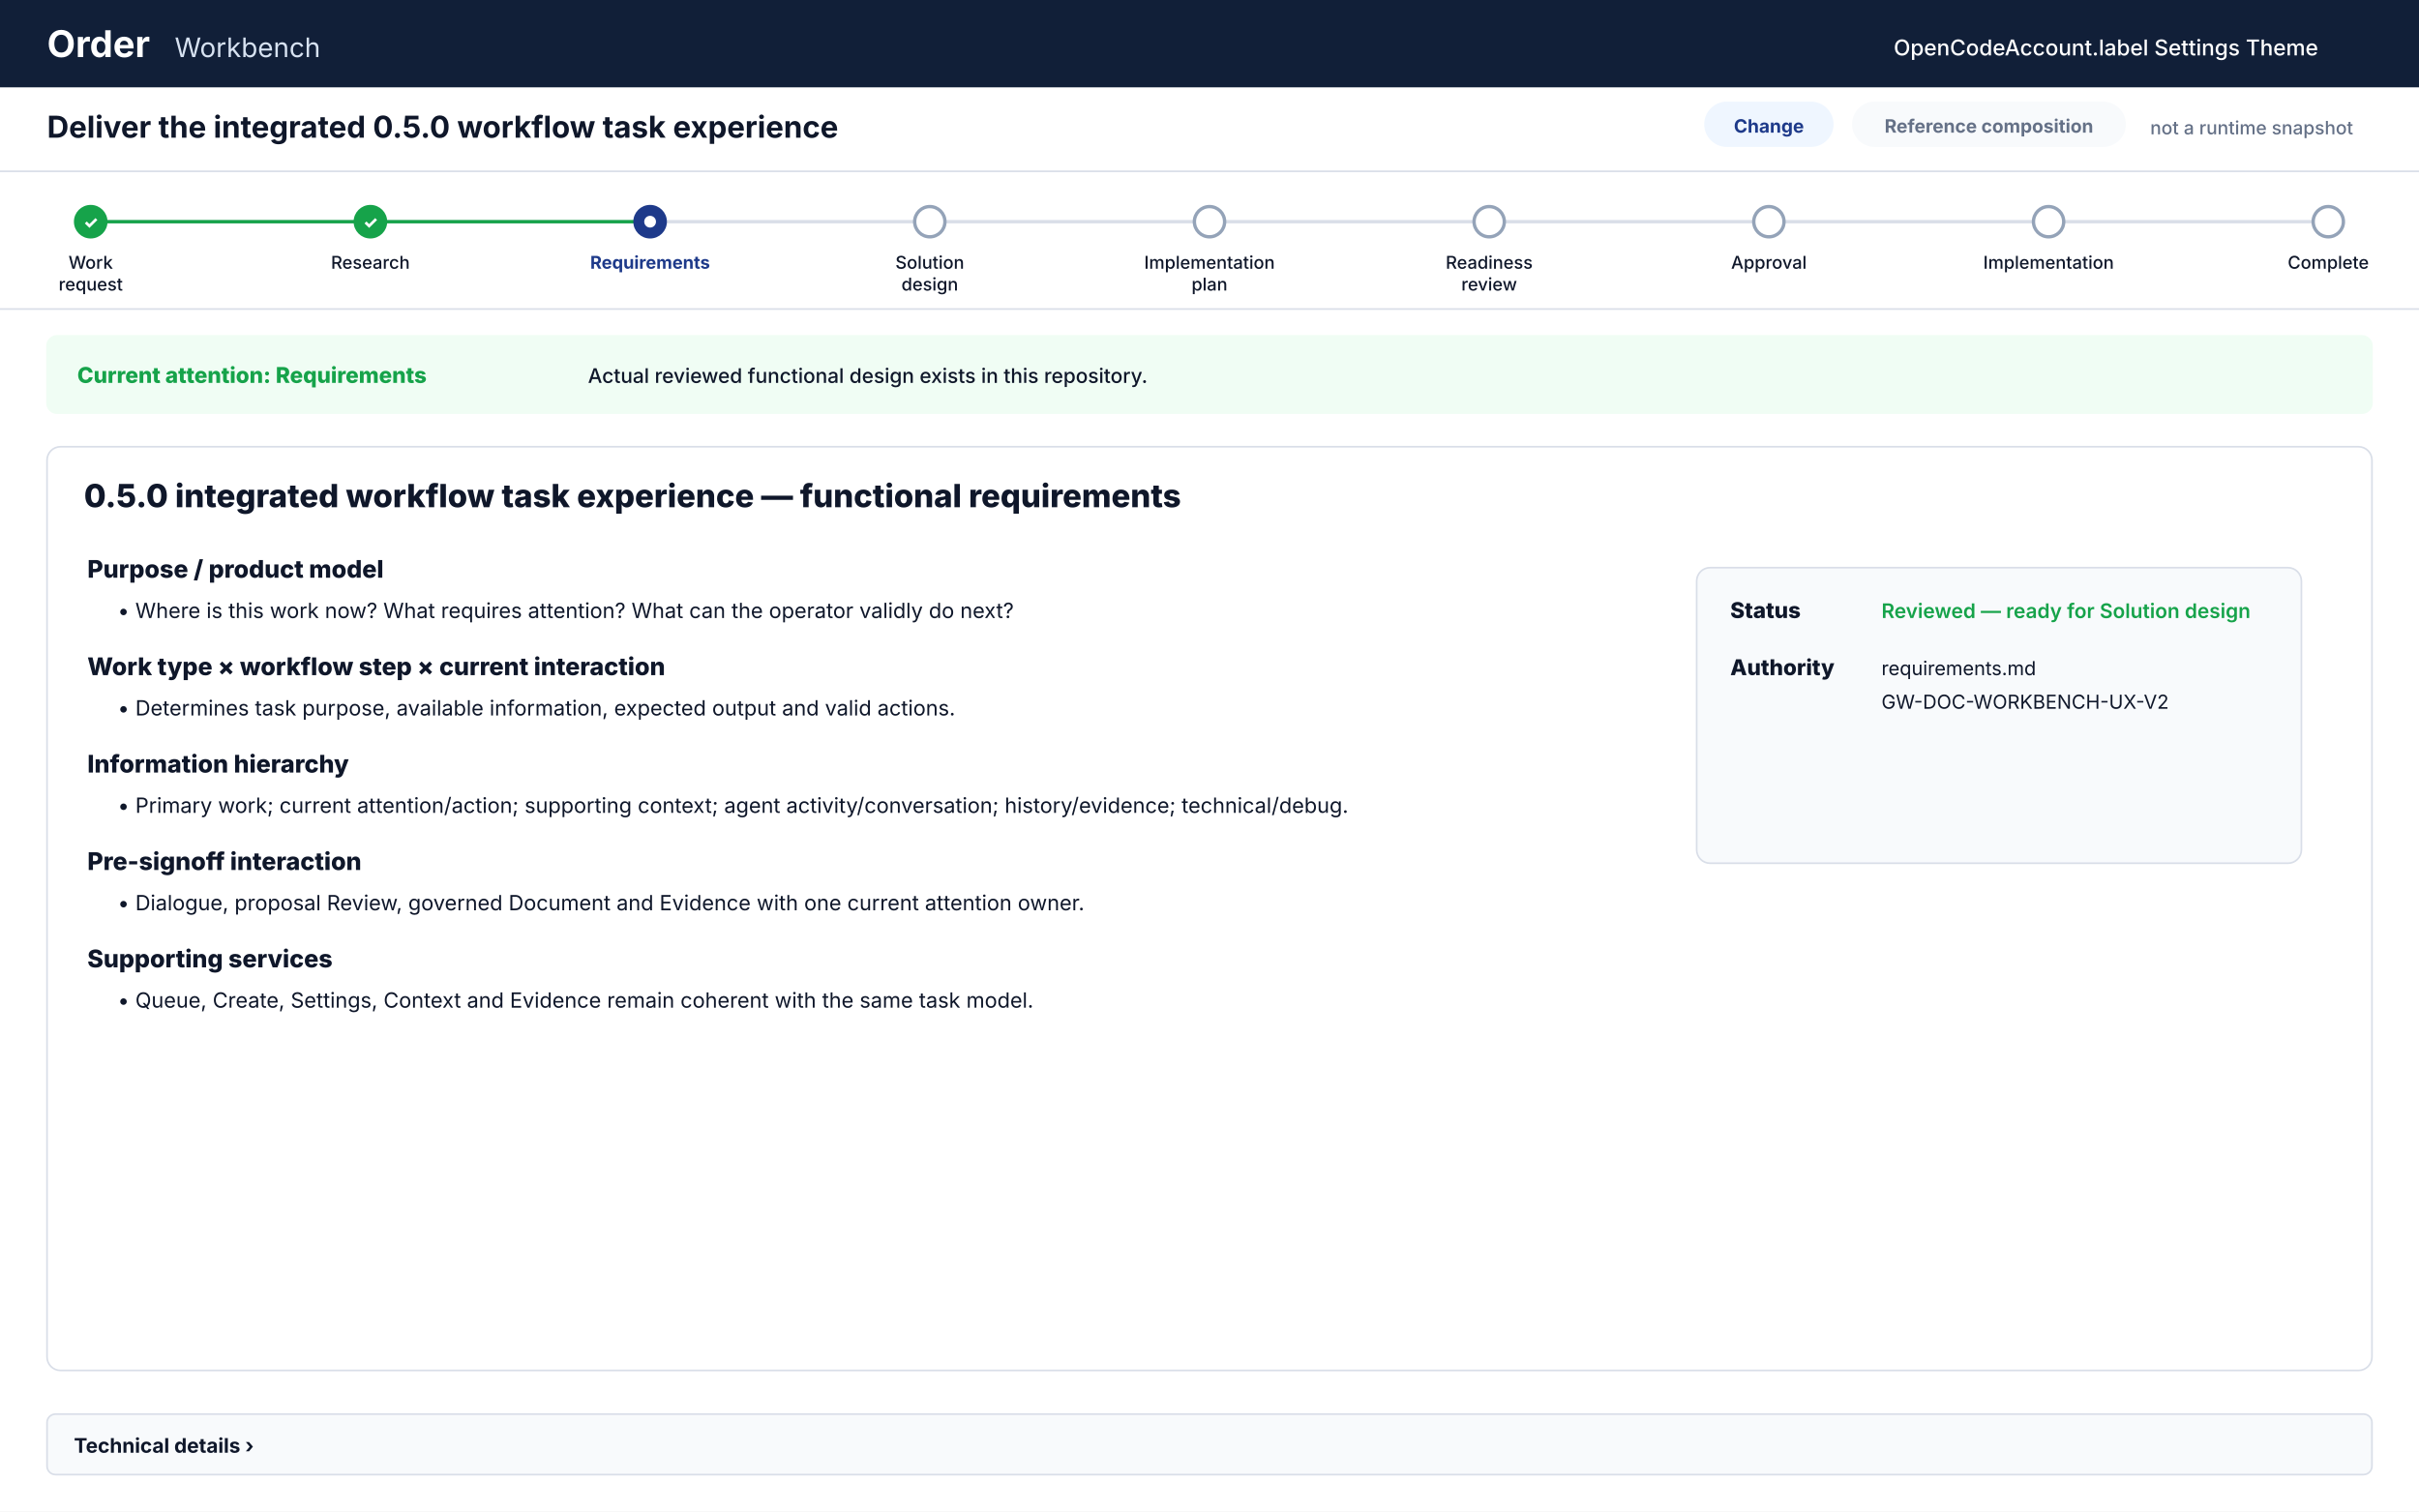
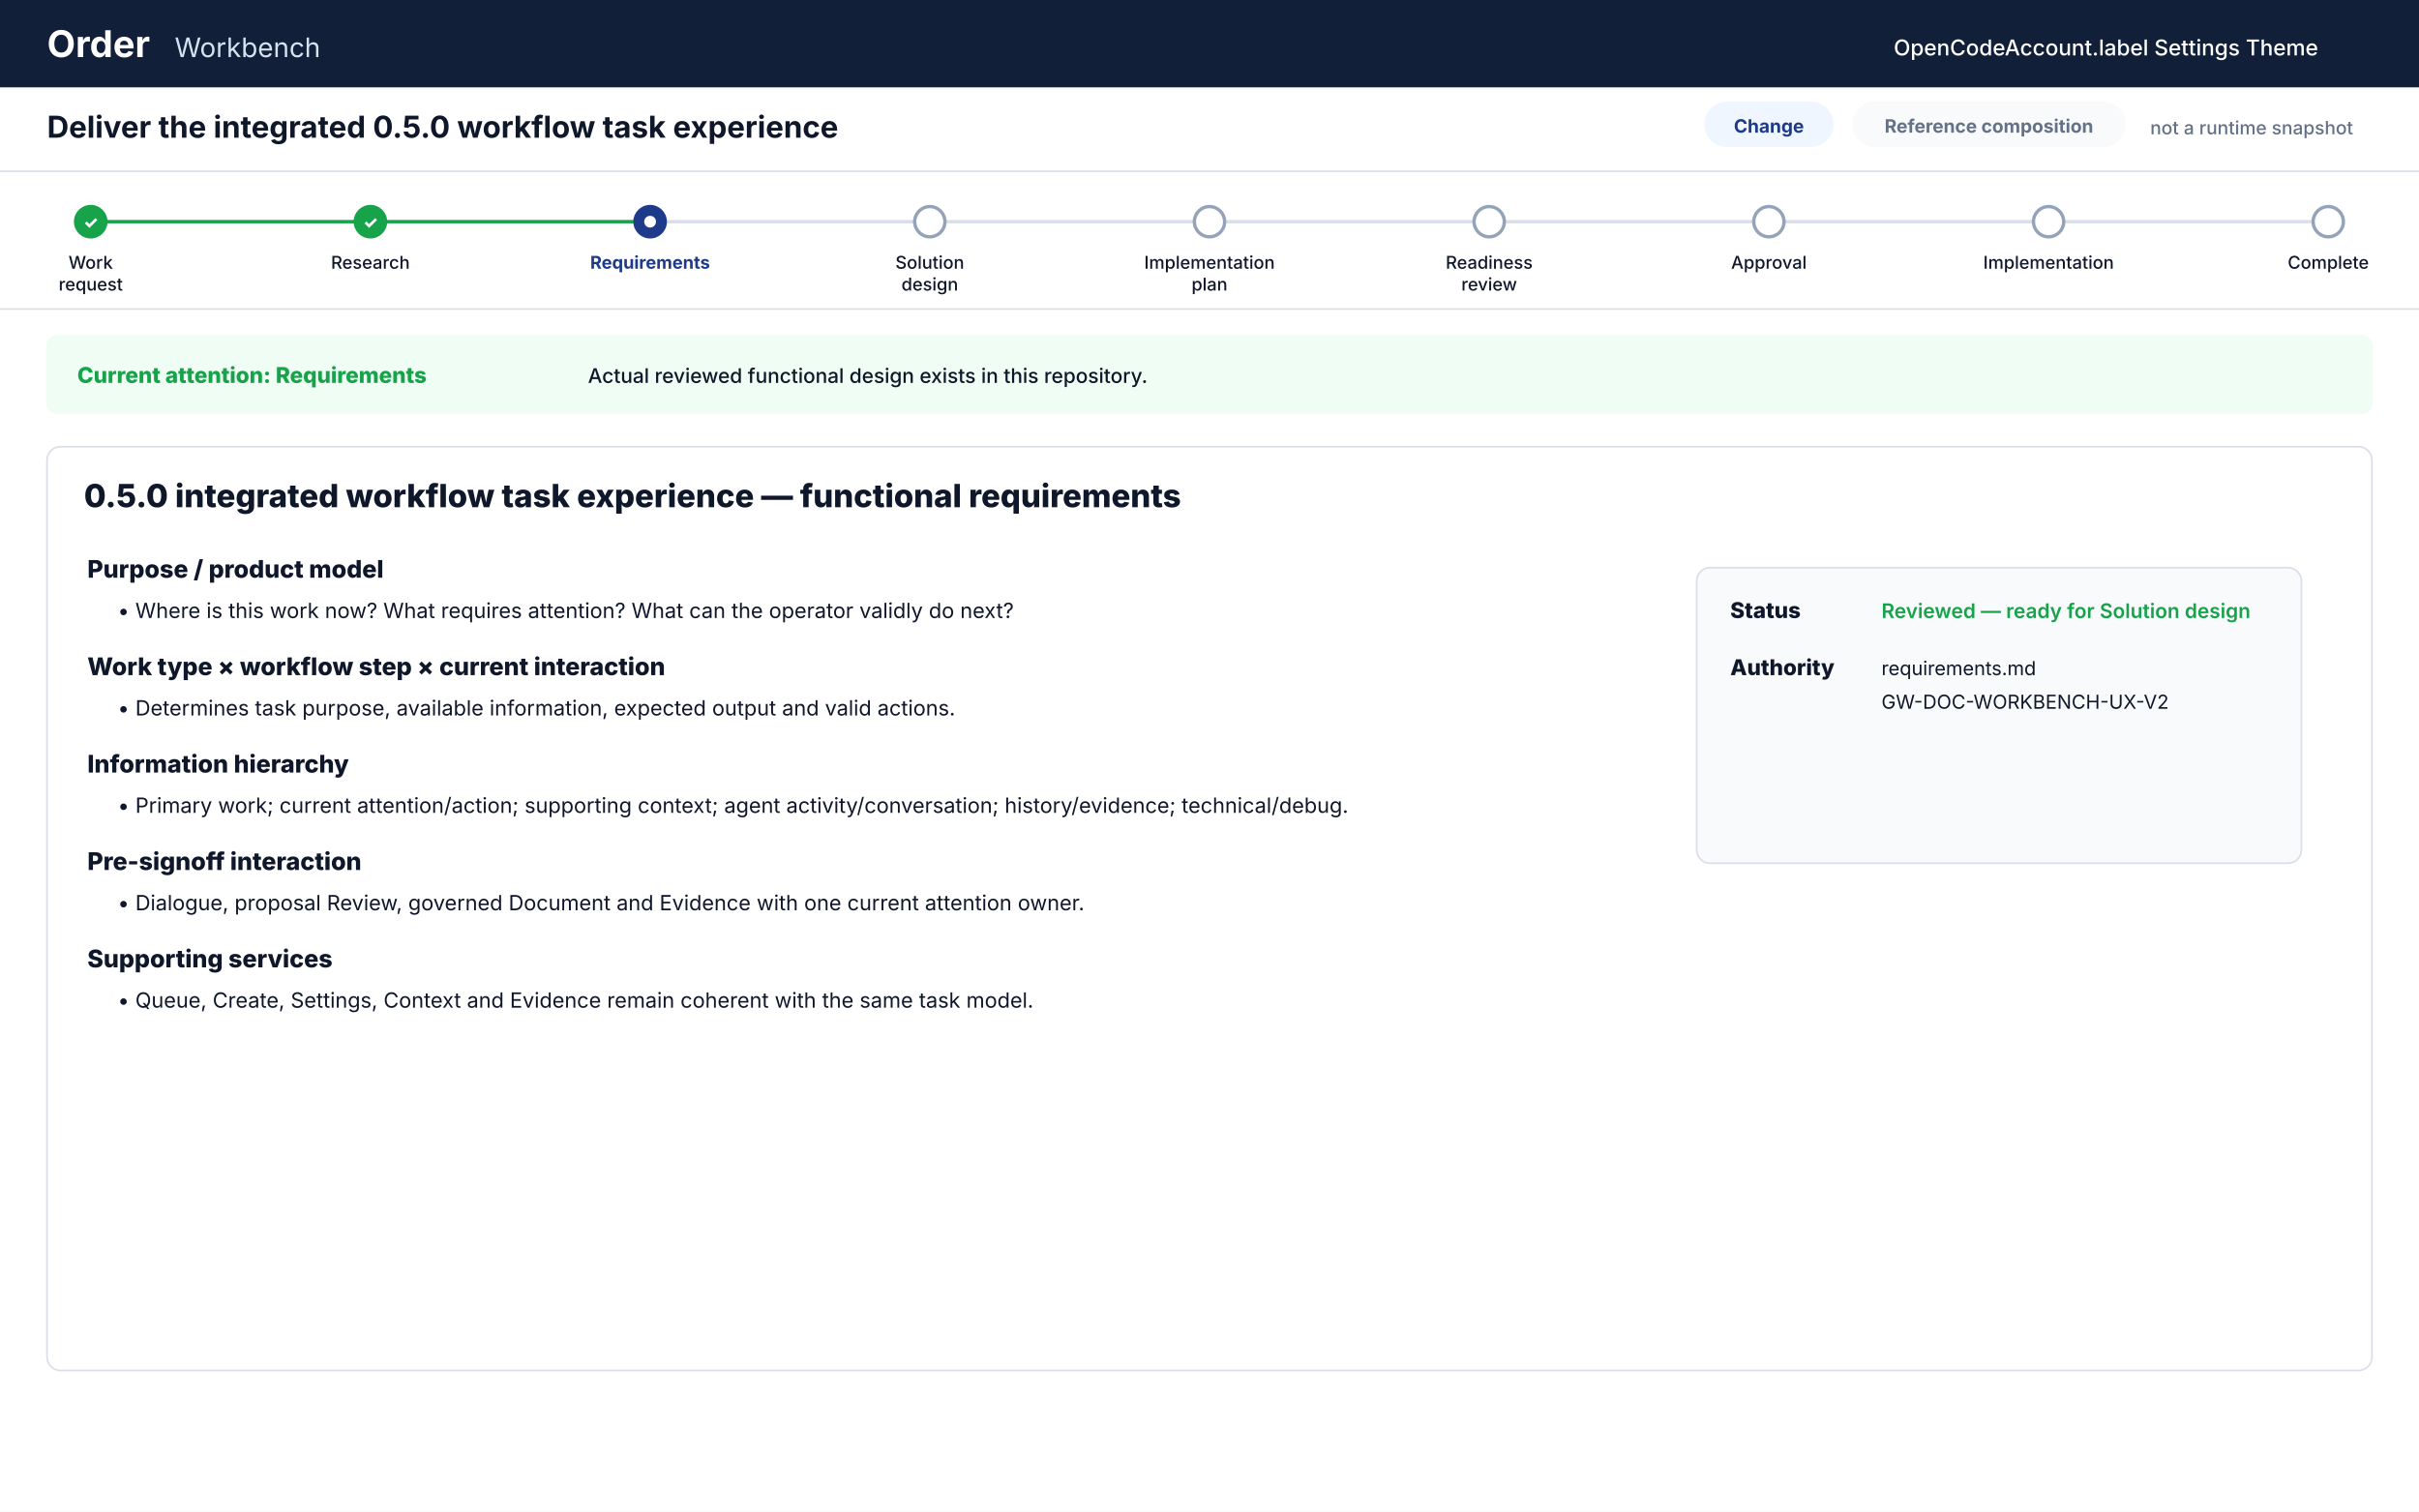
<svg xmlns="http://www.w3.org/2000/svg" width="1440" height="900" viewBox="0 0 1440 900">
  <rect width="1440" height="900" fill="#FFFFFF" />
  <rect width="1440" height="52" fill="#111F38" />
  <text x="28" y="34" font-family="ui-sans-serif,system-ui,-apple-system,Segoe UI,sans-serif" font-size="22" font-weight="700" fill="#fff" text-anchor="start">Order</text>
  <text x="104" y="34" font-family="ui-sans-serif,system-ui,-apple-system,Segoe UI,sans-serif" font-size="16" font-weight="400" fill="#D7E2F1" text-anchor="start">Workbench</text>
  <text x="1380" y="33" font-family="ui-sans-serif,system-ui,-apple-system,Segoe UI,sans-serif" font-size="13" font-weight="500" fill="#fff" text-anchor="end">OpenCodeAccount.label   Settings   Theme</text>
  <line x1="0" y1="102" x2="1440" y2="102" stroke="#D9DEE8" stroke-width="1" />
  <text x="28" y="82" font-family="ui-sans-serif,system-ui,-apple-system,Segoe UI,sans-serif" font-size="18" font-weight="700" fill="#0F172A" text-anchor="start">Deliver the integrated 0.5.0 workflow task experience</text>
  <rect x="1015" y="61" width="76" height="26" rx="13" fill="#EFF6FF" stroke="#EFF6FF" />
  <text x="1053" y="79" font-family="ui-sans-serif,system-ui,-apple-system,Segoe UI,sans-serif" font-size="11" font-weight="700" fill="#1E3A8A" text-anchor="middle">Change</text>
  <rect x="1103" y="61" width="162" height="26" rx="13" fill="#F8FAFC" stroke="#F8FAFC" />
  <text x="1184" y="79" font-family="ui-sans-serif,system-ui,-apple-system,Segoe UI,sans-serif" font-size="11" font-weight="700" fill="#657187" text-anchor="middle">Reference composition</text>
  <text x="1280" y="80" font-family="ui-sans-serif,system-ui,-apple-system,Segoe UI,sans-serif" font-size="11" font-weight="500" fill="#657187" text-anchor="start">not a runtime snapshot</text>
  <line x1="54" y1="132" x2="1386" y2="132" stroke="#D9DEE8" stroke-width="2" />
  <line x1="54" y1="132" x2="387" y2="132" stroke="#16A34A" stroke-width="2" />
  <circle cx="54" cy="132" r="9" fill="#16A34A" stroke="#16A34A" stroke-width="2" />
  <text x="54" y="136" font-family="ui-sans-serif,system-ui,-apple-system,Segoe UI,sans-serif" font-size="10" font-weight="800" fill="#fff" text-anchor="middle">✓</text>
  <text x="54" y="160" font-family="ui-sans-serif,system-ui,-apple-system,Segoe UI,sans-serif" font-size="10.5" font-weight="500" fill="#0F172A" text-anchor="middle">Work</text>
  <text x="54" y="173" font-family="ui-sans-serif,system-ui,-apple-system,Segoe UI,sans-serif" font-size="10.5" font-weight="500" fill="#0F172A" text-anchor="middle">request</text>
  <circle cx="220.5" cy="132" r="9" fill="#16A34A" stroke="#16A34A" stroke-width="2" />
  <text x="220.5" y="136" font-family="ui-sans-serif,system-ui,-apple-system,Segoe UI,sans-serif" font-size="10" font-weight="800" fill="#fff" text-anchor="middle">✓</text>
  <text x="220.5" y="160" font-family="ui-sans-serif,system-ui,-apple-system,Segoe UI,sans-serif" font-size="10.5" font-weight="500" fill="#0F172A" text-anchor="middle">Research</text>
  <circle cx="387" cy="132" r="9" fill="#1E3A8A" stroke="#1E3A8A" stroke-width="2" />
  <circle cx="387" cy="132" r="3.5" fill="#fff" />
  <text x="387" y="160" font-family="ui-sans-serif,system-ui,-apple-system,Segoe UI,sans-serif" font-size="10.5" font-weight="700" fill="#1E3A8A" text-anchor="middle">Requirements</text>
  <circle cx="553.5" cy="132" r="9" fill="#FFFFFF" stroke="#94A3B8" stroke-width="2" />
  <text x="553.5" y="160" font-family="ui-sans-serif,system-ui,-apple-system,Segoe UI,sans-serif" font-size="10.5" font-weight="500" fill="#0F172A" text-anchor="middle">Solution</text>
  <text x="553.5" y="173" font-family="ui-sans-serif,system-ui,-apple-system,Segoe UI,sans-serif" font-size="10.5" font-weight="500" fill="#0F172A" text-anchor="middle">design</text>
  <circle cx="720" cy="132" r="9" fill="#FFFFFF" stroke="#94A3B8" stroke-width="2" />
  <text x="720" y="160" font-family="ui-sans-serif,system-ui,-apple-system,Segoe UI,sans-serif" font-size="10.5" font-weight="500" fill="#0F172A" text-anchor="middle">Implementation</text>
  <text x="720" y="173" font-family="ui-sans-serif,system-ui,-apple-system,Segoe UI,sans-serif" font-size="10.5" font-weight="500" fill="#0F172A" text-anchor="middle">plan</text>
  <circle cx="886.5" cy="132" r="9" fill="#FFFFFF" stroke="#94A3B8" stroke-width="2" />
  <text x="886.5" y="160" font-family="ui-sans-serif,system-ui,-apple-system,Segoe UI,sans-serif" font-size="10.5" font-weight="500" fill="#0F172A" text-anchor="middle">Readiness</text>
  <text x="886.5" y="173" font-family="ui-sans-serif,system-ui,-apple-system,Segoe UI,sans-serif" font-size="10.5" font-weight="500" fill="#0F172A" text-anchor="middle">review</text>
  <circle cx="1053" cy="132" r="9" fill="#FFFFFF" stroke="#94A3B8" stroke-width="2" />
  <text x="1053" y="160" font-family="ui-sans-serif,system-ui,-apple-system,Segoe UI,sans-serif" font-size="10.5" font-weight="500" fill="#0F172A" text-anchor="middle">Approval</text>
  <circle cx="1219.5" cy="132" r="9" fill="#FFFFFF" stroke="#94A3B8" stroke-width="2" />
  <text x="1219.5" y="160" font-family="ui-sans-serif,system-ui,-apple-system,Segoe UI,sans-serif" font-size="10.5" font-weight="500" fill="#0F172A" text-anchor="middle">Implementation</text>
  <circle cx="1386" cy="132" r="9" fill="#FFFFFF" stroke="#94A3B8" stroke-width="2" />
  <text x="1386" y="160" font-family="ui-sans-serif,system-ui,-apple-system,Segoe UI,sans-serif" font-size="10.5" font-weight="500" fill="#0F172A" text-anchor="middle">Complete</text>
  <line x1="0" y1="184" x2="1440" y2="184" stroke="#D9DEE8" stroke-width="1" />
  <rect x="28" y="200" width="1384" height="46" rx="6" fill="#F0FDF4" stroke="#F0FDF4" />
  <text x="46" y="228" font-family="ui-sans-serif,system-ui,-apple-system,Segoe UI,sans-serif" font-size="13" font-weight="800" fill="#16A34A" text-anchor="start">Current attention: Requirements</text>
  <text x="350" y="228" font-family="ui-sans-serif,system-ui,-apple-system,Segoe UI,sans-serif" font-size="12" font-weight="500" fill="#0F172A" text-anchor="start">Actual reviewed functional design exists in this repository.</text>
  <rect x="28" y="266" width="1384" height="550" rx="8" fill="#FFFFFF" stroke="#D9DEE8" />
  <text x="50" y="302" font-family="ui-sans-serif,system-ui,-apple-system,Segoe UI,sans-serif" font-size="19" font-weight="800" fill="#0F172A" text-anchor="start">0.5.0 integrated workflow task experience — functional requirements</text>
  <text x="52" y="344" font-family="ui-sans-serif,system-ui,-apple-system,Segoe UI,sans-serif" font-size="14.5" font-weight="800" fill="#0F172A" text-anchor="start">Purpose / product model</text>
  <text x="70" y="368" font-family="ui-sans-serif,system-ui,-apple-system,Segoe UI,sans-serif" font-size="12.5" font-weight="400" fill="#0F172A" text-anchor="start">• Where is this work now? What requires attention? What can the operator validly do next?</text>
  <text x="52" y="402" font-family="ui-sans-serif,system-ui,-apple-system,Segoe UI,sans-serif" font-size="14.5" font-weight="800" fill="#0F172A" text-anchor="start">Work type × workflow step × current interaction</text>
  <text x="70" y="426" font-family="ui-sans-serif,system-ui,-apple-system,Segoe UI,sans-serif" font-size="12.5" font-weight="400" fill="#0F172A" text-anchor="start">• Determines task purpose, available information, expected output and valid actions.</text>
  <text x="52" y="460" font-family="ui-sans-serif,system-ui,-apple-system,Segoe UI,sans-serif" font-size="14.5" font-weight="800" fill="#0F172A" text-anchor="start">Information hierarchy</text>
  <text x="70" y="484" font-family="ui-sans-serif,system-ui,-apple-system,Segoe UI,sans-serif" font-size="12.5" font-weight="400" fill="#0F172A" text-anchor="start">• Primary work; current attention/action; supporting context; agent activity/conversation; history/evidence; technical/debug.</text>
  <text x="52" y="518" font-family="ui-sans-serif,system-ui,-apple-system,Segoe UI,sans-serif" font-size="14.5" font-weight="800" fill="#0F172A" text-anchor="start">Pre-signoff interaction</text>
  <text x="70" y="542" font-family="ui-sans-serif,system-ui,-apple-system,Segoe UI,sans-serif" font-size="12.5" font-weight="400" fill="#0F172A" text-anchor="start">• Dialogue, proposal Review, governed Document and Evidence with one current attention owner.</text>
  <text x="52" y="576" font-family="ui-sans-serif,system-ui,-apple-system,Segoe UI,sans-serif" font-size="14.5" font-weight="800" fill="#0F172A" text-anchor="start">Supporting services</text>
  <text x="70" y="600" font-family="ui-sans-serif,system-ui,-apple-system,Segoe UI,sans-serif" font-size="12.5" font-weight="400" fill="#0F172A" text-anchor="start">• Queue, Create, Settings, Context and Evidence remain coherent with the same task model.</text>
  <rect x="1010" y="338" width="360" height="176" rx="8" fill="#F8FAFC" stroke="#D9DEE8" />
  <text x="1030" y="368" font-family="ui-sans-serif,system-ui,-apple-system,Segoe UI,sans-serif" font-size="13" font-weight="800" fill="#0F172A" text-anchor="start">Status</text>
  <text x="1120" y="368" font-family="ui-sans-serif,system-ui,-apple-system,Segoe UI,sans-serif" font-size="12" font-weight="600" fill="#16A34A" text-anchor="start">Reviewed — ready for Solution design</text>
  <text x="1030" y="402" font-family="ui-sans-serif,system-ui,-apple-system,Segoe UI,sans-serif" font-size="13" font-weight="800" fill="#0F172A" text-anchor="start">Authority</text>
  <text x="1120" y="402" font-family="ui-sans-serif,system-ui,-apple-system,Segoe UI,sans-serif" font-size="11.5" font-weight="400" fill="#0F172A" text-anchor="start">requirements.md</text>
  <text x="1120" y="422" font-family="ui-sans-serif,system-ui,-apple-system,Segoe UI,sans-serif" font-size="11.5" font-weight="400" fill="#0F172A" text-anchor="start">GW-DOC-WORKBENCH-UX-V2</text>
-   <rect x="28" y="842" width="1384" height="36" rx="5" fill="#F8FAFC" stroke="#D9DEE8" />
-   <text x="44" y="865" font-family="ui-sans-serif,system-ui,-apple-system,Segoe UI,sans-serif" font-size="12" font-weight="700" fill="#0F172A" text-anchor="start">Technical details  ›</text>
</svg>
